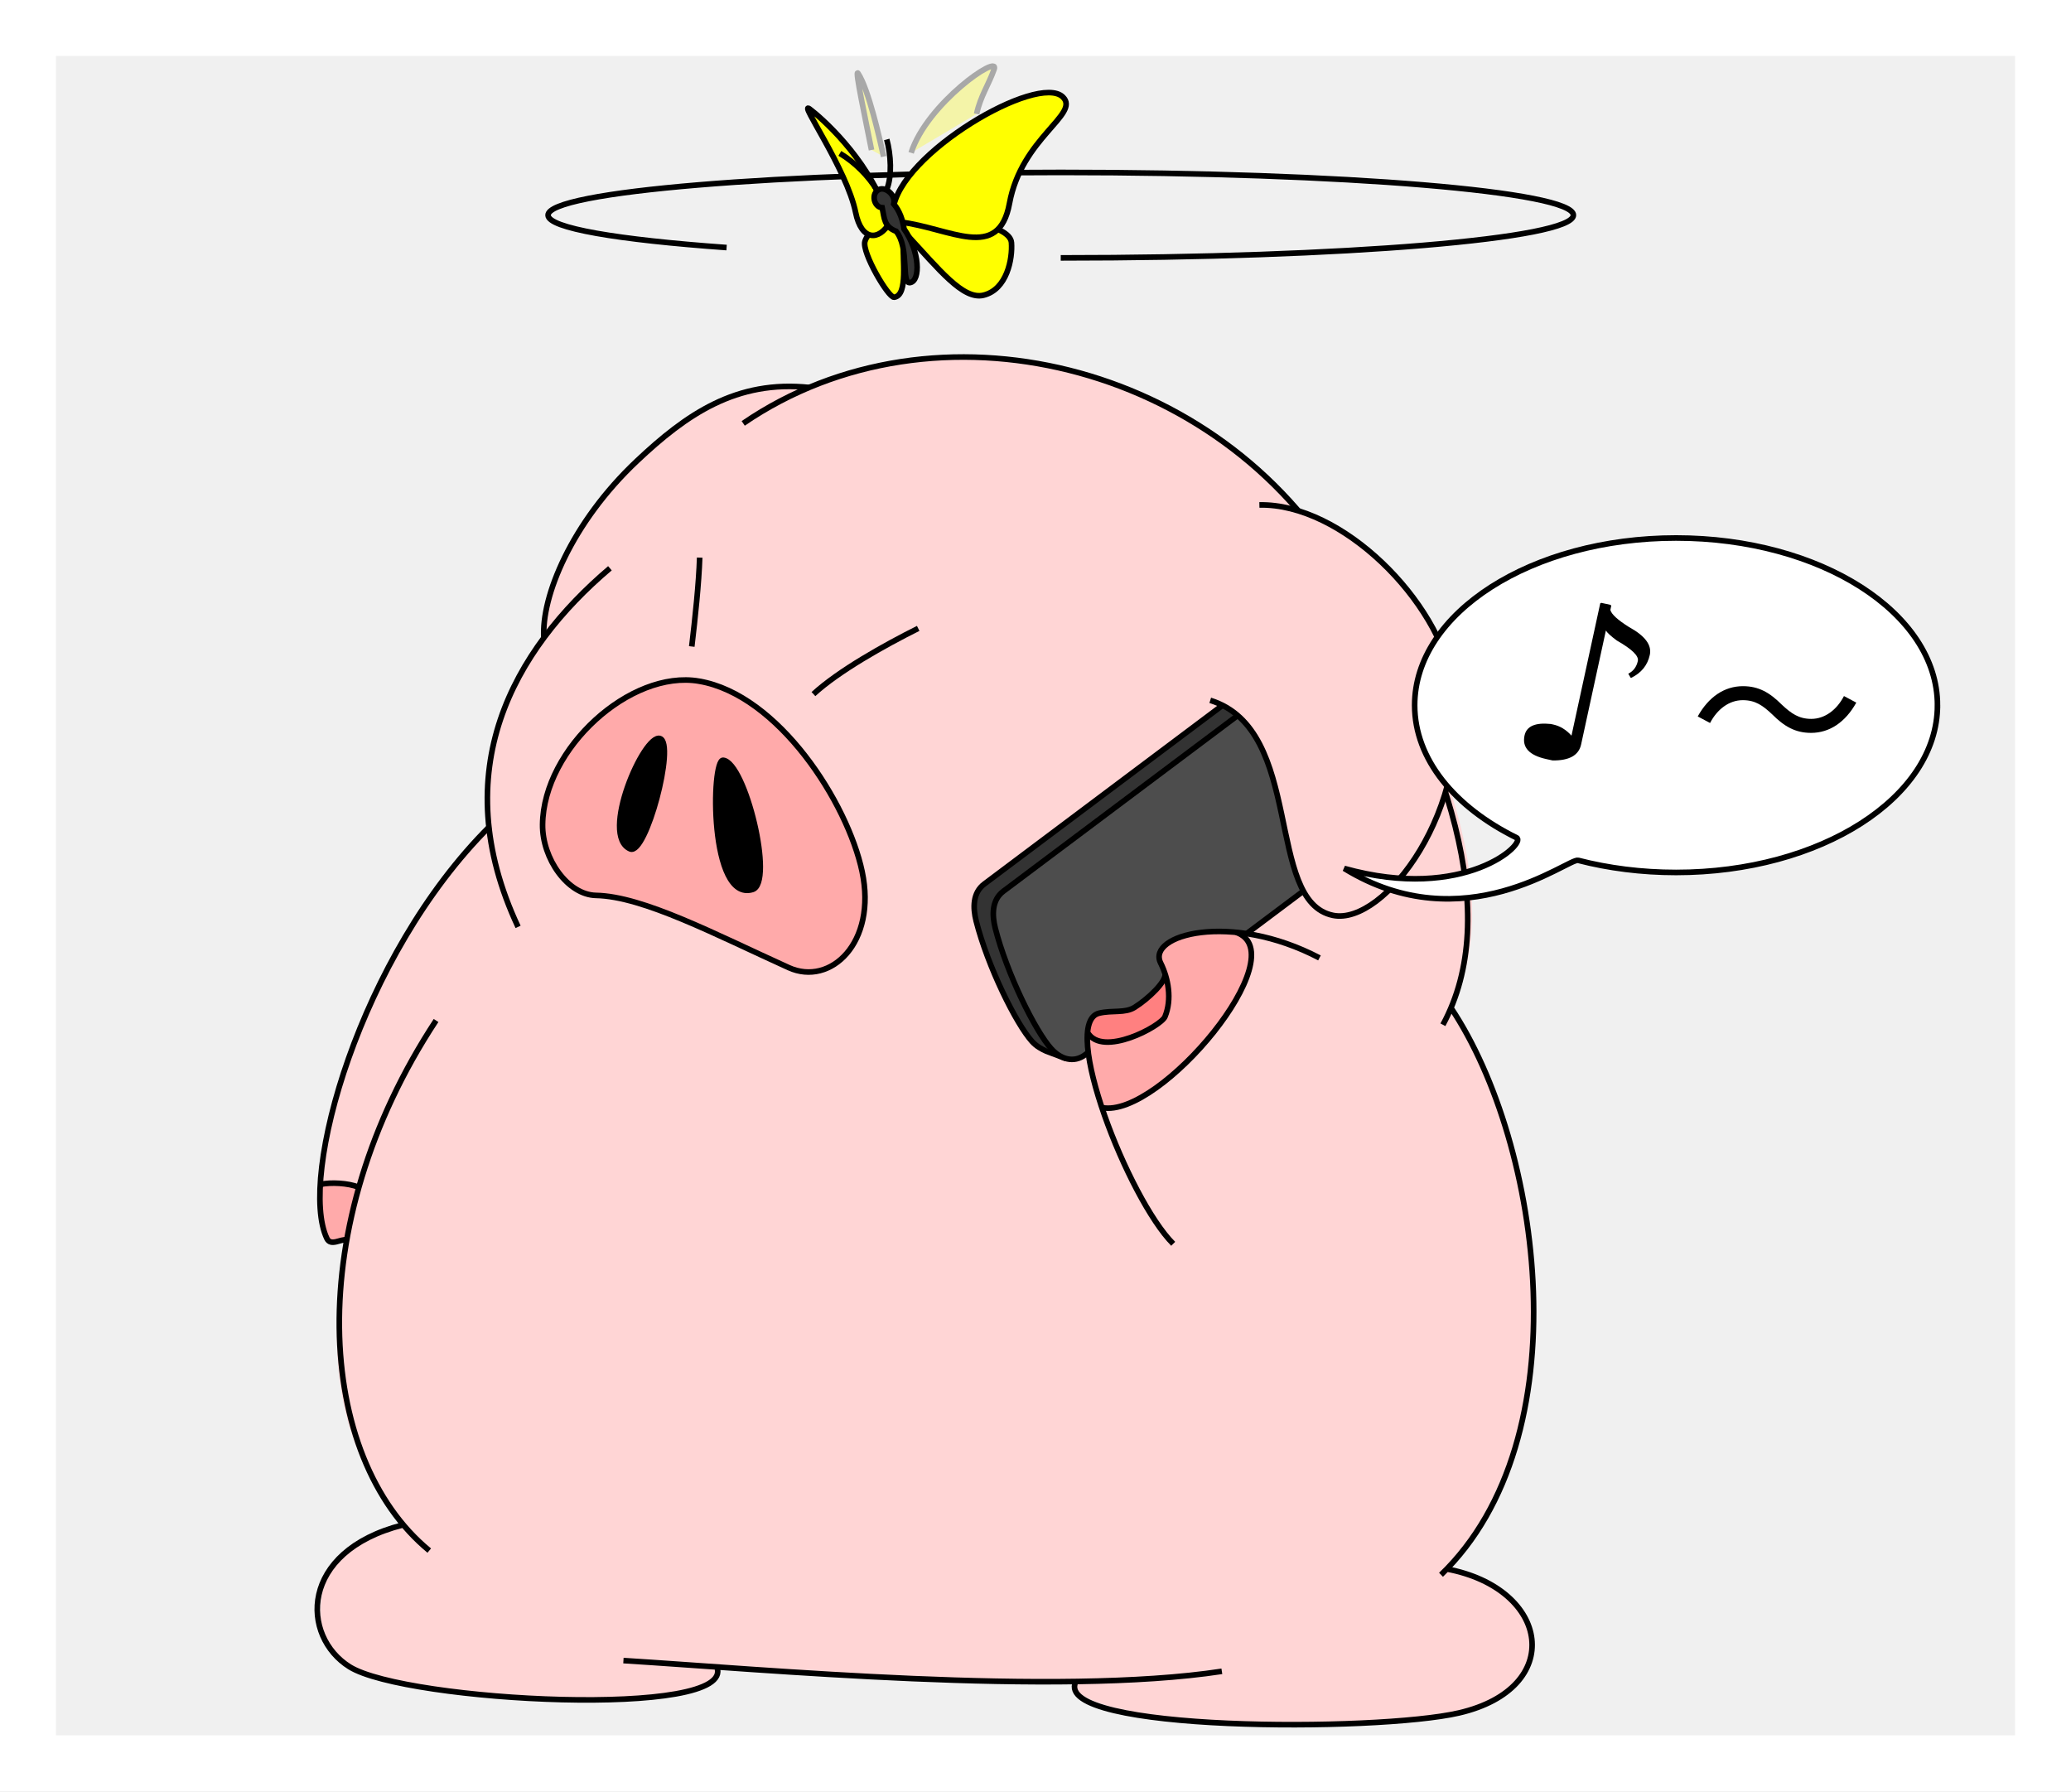
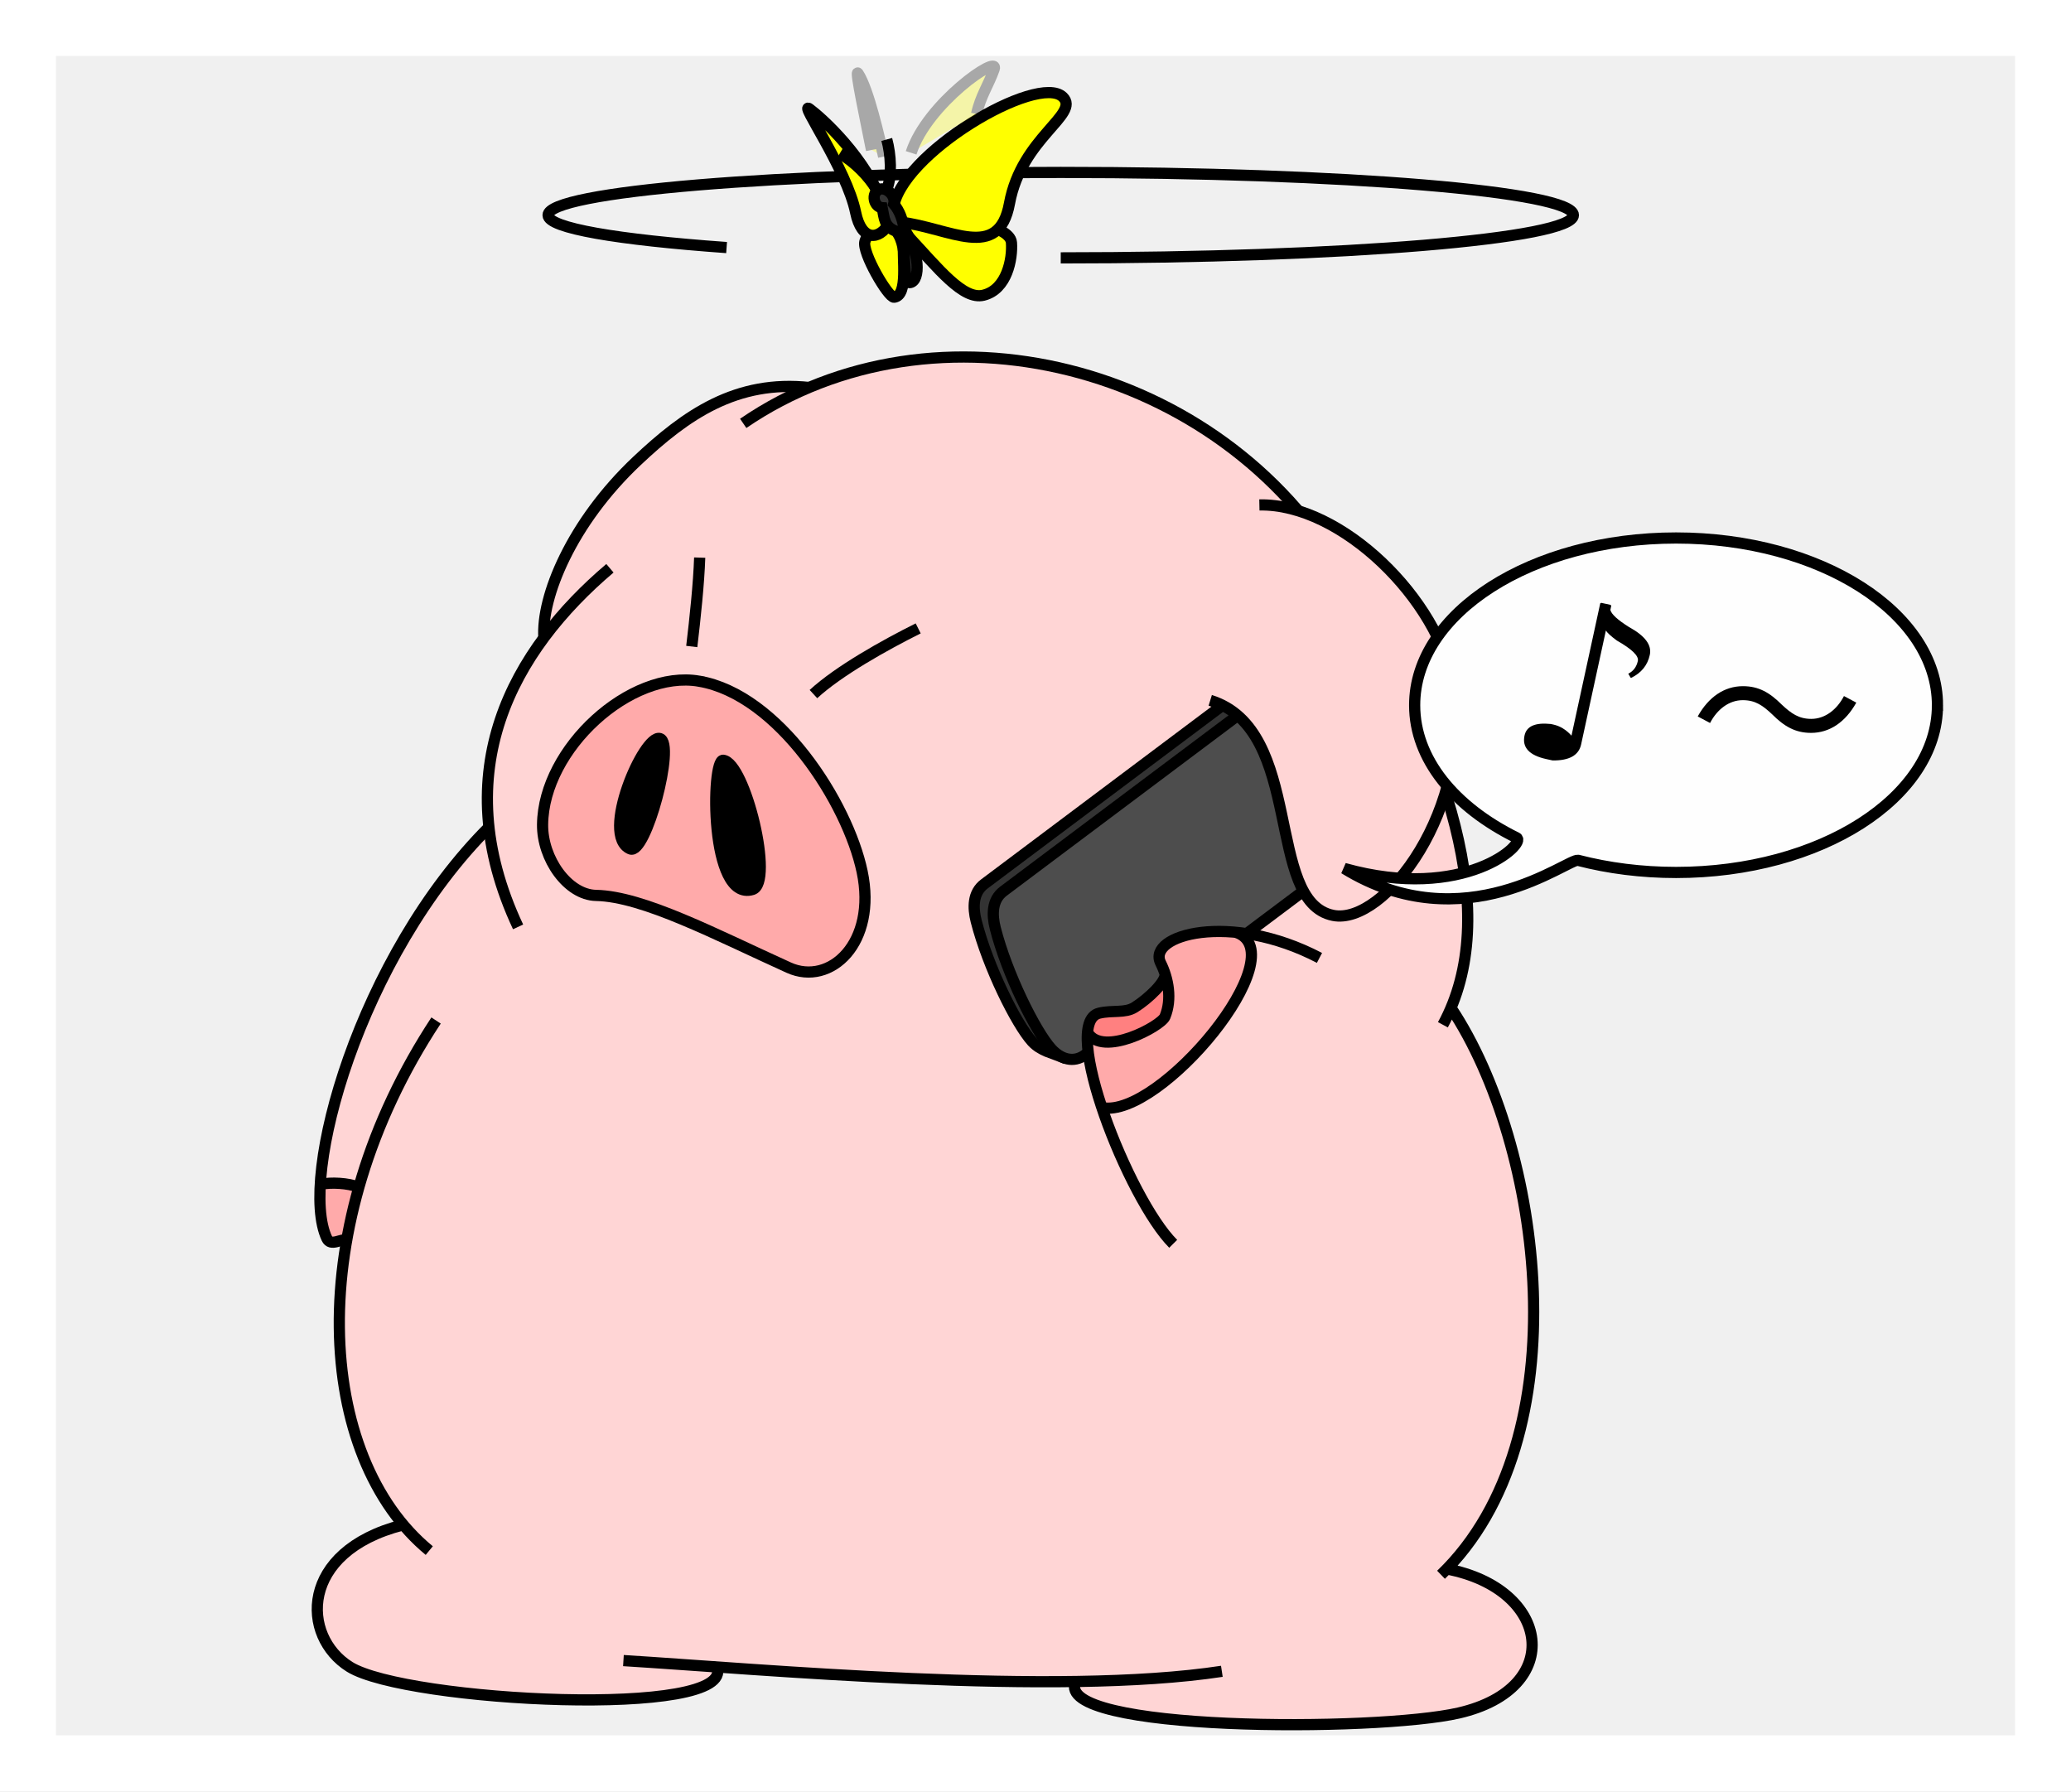
<svg xmlns="http://www.w3.org/2000/svg" width="370" height="320" id="svg2" version="1.1" enable-background="new">
  <defs id="defs4">
    </defs>
  <g id="layer2" style="display:none">
    <path style="fill:none;stroke:#0000ff;stroke-width:1px;stroke-linecap:butt;stroke-linejoin:miter;stroke-opacity:1" d="M 10,310 360,10" id="path3025" />
    <path style="fill:none;stroke:#0000ff;stroke-width:1px;stroke-linecap:butt;stroke-linejoin:miter;stroke-opacity:1" d="M 10,10 360,310" id="path3027" />
    <path style="fill:none;stroke:#ff0000;stroke-width:1px;stroke-linecap:butt;stroke-linejoin:miter;stroke-opacity:1;display:inline" d="m 10,0 0,320" id="path3006" />
    <path style="fill:none;stroke:#ff0000;stroke-width:1px;stroke-linecap:butt;stroke-linejoin:miter;stroke-opacity:1;display:inline" d="m 360,0 0,320" id="path3010" />
    <path style="fill:none;stroke:#ff0000;stroke-width:1px;stroke-linecap:butt;stroke-linejoin:miter;stroke-opacity:1;display:inline" d="M 0,10 370,10" id="path3016" />
    <path transform="translate(84.7158,27.7117)" style="fill:none;stroke:#ff0000;stroke-width:1px;stroke-linecap:butt;stroke-linejoin:miter;stroke-opacity:1;display:inline" d="m -84.716,282.288 370,0" id="path3018" />
  </g>
  <g style="display:inline" id="g3163" transform="translate(84.7158,27.7117)">
    <g id="layer2-7" style="display:none" transform="matrix(0.8509374,0,0,0.8509374,-81.77506,15.54719)">
      <path style="fill:none;stroke:#0000ff;stroke-width:1px;stroke-linecap:butt;stroke-linejoin:miter;stroke-opacity:1" d="M 10.004,310 359.996,10.004" id="path3025-4" />
      <path style="fill:none;stroke:#0000ff;stroke-width:1px;stroke-linecap:butt;stroke-linejoin:miter;stroke-opacity:1" d="M 10.004,10 359.996,310.004" id="path3027-2" />
      <path style="fill:none;stroke:#ff0000;stroke-width:1px;stroke-linecap:butt;stroke-linejoin:miter;stroke-opacity:1;display:inline" d="M 9.997,-0.001 10,320" id="path3006-7" />
      <path style="fill:none;stroke:#ff0000;stroke-width:1px;stroke-linecap:butt;stroke-linejoin:miter;stroke-opacity:1;display:inline" d="M 360.004,0.004 359.996,319.996" id="path3010-7" />
      <path style="fill:none;stroke:#ff0000;stroke-width:1px;stroke-linecap:butt;stroke-linejoin:miter;stroke-opacity:1;display:inline" d="M 0,10 370,10" id="path3016-9" />
      <path transform="translate(84.7158,27.7117)" style="fill:none;stroke:#ff0000;stroke-width:1px;stroke-linecap:butt;stroke-linejoin:miter;stroke-opacity:1;display:inline" d="m -84.715,282.291 370.003,-0.003" id="path3018-3" />
    </g>
    <path id="path10727-5" d="m 175.879,278.323 c -15.936,3.673 -69.529,2.556 -68.649,-5.564 -14.488,0.402 -46.585,-2.084 -63.951,-2.579 1.071,8.936 -55.582,5.342 -65.522,-0.141 -8.976,-4.951 -6.853,-23.202 9.442,-25.325 -10.684,-12.709 -14.33,-29.347 -9.87,-50.98 -1.309,-0.424 -1.833,1.83 -3.132,0.056 -7.364,-10.06 6.872,-50.625 28.56,-73.841 C 1.633,111.62 4.758,96.01 12.689,86.155 12.798,77.664 17.074,65.279 29.095,54.6 39.777,45.111 50.226,38.871 59.939,41.497 82.507,30.547 128.551,33.068 155.112,74.628 c 20.451,32 28.649,59.878 19.4,77.765 22.289,39.444 17.11,79.529 -0.758,100.108 24.965,7.846 14.402,22.992 2.126,25.822 z" style="fill:#ffd5d5;stroke:none;display:inline" />
-     <path id="path10715" d="M 59.977,41.522 C 46.817,40.093 37.866,46.346 29.079,54.63 17.379,65.659 11.947,78.912 12.456,86.271" style="fill:none;stroke:#000000;stroke-width:1;stroke-linecap:butt;stroke-linejoin:miter;stroke-opacity:1;display:inline" />
-     <path id="path10717" d="M 24.252,73.803 C 7.013,88.437 -5.237,109.951 7.844,137.865" style="fill:none;stroke:#000000;stroke-width:1;stroke-linecap:butt;stroke-linejoin:miter;stroke-opacity:1;display:inline" />
-     <path id="path10719" d="m 40.288,71.9 c -0.151,4.624 -0.814,10.825 -1.414,15.88" style="fill:none;stroke:#000000;stroke-width:1;stroke-linecap:butt;stroke-linejoin:miter;stroke-opacity:1;display:inline" />
-     <path id="path10721" d="M 79.327,84.546 C 73.309,87.55 65.127,92.127 60.611,96.279" style="fill:none;stroke:#000000;stroke-width:1;stroke-linecap:butt;stroke-linejoin:miter;stroke-opacity:1;display:inline" />
-     <path id="path10725" d="m 40.171,93.972 c 14.199,2.42 26.535,21.704 29.138,34.016 2.693,12.736 -5.669,20.528 -13.102,17.162 -13.141,-5.951 -26.012,-12.74 -34.435,-12.905 -5.058,-0.099 -9.623,-6.559 -9.552,-12.663 0.157,-13.6 15.694,-27.7 27.951,-25.611 z" style="fill:#ffaaaa;stroke:#000000;stroke-width:1;stroke-linecap:butt;stroke-linejoin:miter;stroke-opacity:1;display:inline" />
+     <path id="path10715" d="M 59.977,41.522 C 46.817,40.093 37.866,46.346 29.079,54.63 17.379,65.659 11.947,78.912 12.456,86.271" style="fill:none;stroke:#000000;stroke-width:2;stroke-linecap:butt;stroke-linejoin:miter;stroke-opacity:1;display:inline" />
+     <path id="path10717" d="M 24.252,73.803 C 7.013,88.437 -5.237,109.951 7.844,137.865" style="fill:none;stroke:#000000;stroke-width:2;stroke-linecap:butt;stroke-linejoin:miter;stroke-opacity:1;display:inline" />
+     <path id="path10719" d="m 40.288,71.9 c -0.151,4.624 -0.814,10.825 -1.414,15.88" style="fill:none;stroke:#000000;stroke-width:2;stroke-linecap:butt;stroke-linejoin:miter;stroke-opacity:1;display:inline" />
+     <path id="path10721" d="M 79.327,84.546 C 73.309,87.55 65.127,92.127 60.611,96.279" style="fill:none;stroke:#000000;stroke-width:2;stroke-linecap:butt;stroke-linejoin:miter;stroke-opacity:1;display:inline" />
+     <path id="path10725" d="m 40.171,93.972 c 14.199,2.42 26.535,21.704 29.138,34.016 2.693,12.736 -5.669,20.528 -13.102,17.162 -13.141,-5.951 -26.012,-12.74 -34.435,-12.905 -5.058,-0.099 -9.623,-6.559 -9.552,-12.663 0.157,-13.6 15.694,-27.7 27.951,-25.611 z" style="fill:#ffaaaa;stroke:#000000;stroke-width:2;stroke-linecap:butt;stroke-linejoin:miter;stroke-opacity:1;display:inline" />
    <path style="fill:#ffaaaa;stroke:none" d="m -27.446,183.829 c 1.841,-0.58 4.863,-0.122 6.74,0.549 l -1.982,9.455 c -1.135,-0.071 -1.991,0.885 -3.111,0.427 -1.726,-0.705 -2.001,-7.896 -1.647,-10.431 z" id="path5244" />
-     <path id="path10727" d="m 172.735,253.607 c 25.275,-24.373 18.087,-76.797 1.796,-101.253 m -1.461,3 c 10.627,-19.671 1.187,-48.033 -17.985,-80.815 C 133.271,37.241 82.439,24.392 48.065,47.921 M 173.766,252.573 c 18.556,3.514 21.223,21.323 2.151,25.722 -14.737,3.399 -72.567,3.381 -68.46,-5.563 m 26.121,-1.879 c -29.554,4.505 -82.306,-0.398 -106.913,-1.918 m 16.694,1.145 c 3.591,9.309 -55.557,6.238 -65.604,-0.023 -8.732,-5.442 -9.074,-20.592 9.44,-25.334 m 4.781,4.563 c -20.27,-16.697 -22.982,-57.963 1.216,-94.695" style="fill:none;stroke:#000000;stroke-width:1;stroke-linecap:butt;stroke-linejoin:miter;stroke-opacity:1;display:inline" />
-     <path id="path10729" d="m 2.783,119.911 c -23.288,23.162 -34.24,62.758 -29.103,73.61 0.704,1.487 2.507,0.025 3.627,0.257" style="fill:none;stroke:#000000;stroke-width:1;stroke-linecap:butt;stroke-linejoin:miter;stroke-opacity:1;display:inline" />
-     <path id="path10731" d="m 49.716,131.19 c -7.716,2.313 -7.383,-23.302 -5.231,-23.088 3.919,0.391 9.177,21.905 5.231,23.088 z" style="fill:#000000;stroke:#000000;stroke-width:1;stroke-linecap:butt;stroke-linejoin:miter;stroke-opacity:1;display:inline" />
-     <path id="path10733" d="m 33.181,104.22 c 2.822,0.842 -2.503,20.916 -5.297,19.72 -5.51,-2.359 2.46,-20.566 5.297,-19.72 z" style="fill:#000000;stroke:#000000;stroke-width:1;stroke-linecap:butt;stroke-linejoin:miter;stroke-opacity:1;display:inline" />
-     <path style="fill:none;stroke:#000000;stroke-width:1;stroke-linecap:butt;stroke-linejoin:miter;stroke-opacity:1" d="m -27.416,183.86 c 1.771,-0.401 4.905,-0.239 6.71,0.488" id="path5242" />
+     <path id="path10727" d="m 172.735,253.607 c 25.275,-24.373 18.087,-76.797 1.796,-101.253 m -1.461,3 c 10.627,-19.671 1.187,-48.033 -17.985,-80.815 C 133.271,37.241 82.439,24.392 48.065,47.921 M 173.766,252.573 c 18.556,3.514 21.223,21.323 2.151,25.722 -14.737,3.399 -72.567,3.381 -68.46,-5.563 m 26.121,-1.879 c -29.554,4.505 -82.306,-0.398 -106.913,-1.918 m 16.694,1.145 c 3.591,9.309 -55.557,6.238 -65.604,-0.023 -8.732,-5.442 -9.074,-20.592 9.44,-25.334 m 4.781,4.563 c -20.27,-16.697 -22.982,-57.963 1.216,-94.695" style="fill:none;stroke:#000000;stroke-width:2;stroke-linecap:butt;stroke-linejoin:miter;stroke-opacity:1;display:inline" />
+     <path id="path10729" d="m 2.783,119.911 c -23.288,23.162 -34.24,62.758 -29.103,73.61 0.704,1.487 2.507,0.025 3.627,0.257" style="fill:none;stroke:#000000;stroke-width:2;stroke-linecap:butt;stroke-linejoin:miter;stroke-opacity:1;display:inline" />
+     <path id="path10731" d="m 49.716,131.19 c -7.716,2.313 -7.383,-23.302 -5.231,-23.088 3.919,0.391 9.177,21.905 5.231,23.088 z" style="fill:#000000;stroke:#000000;stroke-width:2;stroke-linecap:butt;stroke-linejoin:miter;stroke-opacity:1;display:inline" />
+     <path id="path10733" d="m 33.181,104.22 c 2.822,0.842 -2.503,20.916 -5.297,19.72 -5.51,-2.359 2.46,-20.566 5.297,-19.72 z" style="fill:#000000;stroke:#000000;stroke-width:2;stroke-linecap:butt;stroke-linejoin:miter;stroke-opacity:1;display:inline" />
+     <path style="fill:none;stroke:#000000;stroke-width:2;stroke-linecap:butt;stroke-linejoin:miter;stroke-opacity:1" d="m -27.416,183.86 c 1.771,-0.401 4.905,-0.239 6.71,0.488" id="path5242" />
  </g>
  <g id="layer13" style="display:inline">
-     <path id="path10765-2" d="m 190.399,189.089 -3.471,-1.305 c -0.815,-0.366 -1.75,-0.858 -2.53,-1.717 -2.849,-3.14 -7.917,-13.376 -9.997,-21.522 -0.615,-2.407 -0.617,-5.077 1.458,-6.633 l 44.822,-33.617 c 0.945,-0.709 2.44,-0.814 3.449,-0.592 l 3.471,1.305" style="fill:#333333;stroke:#000000;stroke-width:1;stroke-linecap:butt;stroke-linejoin:miter;stroke-opacity:1;display:inline" />
-     <path id="rect10741" d="m 230.166,126.643 c 4.783,4.376 9.351,17.287 9.997,21.522 0.375,2.456 0.617,5.077 -1.458,6.633 l -44.822,33.617 c -2.075,1.556 -4.403,0.783 -6.068,-1.061 -2.841,-3.146 -7.917,-13.376 -9.997,-21.522 -0.615,-2.407 -0.617,-5.077 1.458,-6.633 l 44.822,-33.617 c 2.075,-1.556 4.235,-0.617 6.068,1.061 z" style="fill:#4d4d4d;stroke:#000000;stroke-width:1;display:inline" />
+     <path id="path10765-2" d="m 190.399,189.089 -3.471,-1.305 c -0.815,-0.366 -1.75,-0.858 -2.53,-1.717 -2.849,-3.14 -7.917,-13.376 -9.997,-21.522 -0.615,-2.407 -0.617,-5.077 1.458,-6.633 l 44.822,-33.617 c 0.945,-0.709 2.44,-0.814 3.449,-0.592 l 3.471,1.305" style="fill:#333333;stroke:#000000;stroke-width:2;stroke-linecap:butt;stroke-linejoin:miter;stroke-opacity:1;display:inline" />
+     <path id="rect10741" d="m 230.166,126.643 c 4.783,4.376 9.351,17.287 9.997,21.522 0.375,2.456 0.617,5.077 -1.458,6.633 l -44.822,33.617 c -2.075,1.556 -4.403,0.783 -6.068,-1.061 -2.841,-3.146 -7.917,-13.376 -9.997,-21.522 -0.615,-2.407 -0.617,-5.077 1.458,-6.633 l 44.822,-33.617 c 2.075,-1.556 4.235,-0.617 6.068,1.061 z" style="fill:#4d4d4d;stroke:#000000;stroke-width:2;display:inline" />
  </g>
  <g id="layer12" style="display:inline">
-     <path id="path10723" d="m 225,90.202 c 14.702,-0.305 32.134,17.016 34.604,32.075 3.647,22.232 -12.338,43.077 -21.426,41.251 -12.256,-2.464 -5.039,-33.171 -21.96,-38.419" style="fill:#ffd5d5;stroke:#000000;stroke-width:1;stroke-linecap:butt;stroke-linejoin:miter;stroke-opacity:1;display:inline" />
+     <path id="path10723" d="m 225,90.202 c 14.702,-0.305 32.134,17.016 34.604,32.075 3.647,22.232 -12.338,43.077 -21.426,41.251 -12.256,-2.464 -5.039,-33.171 -21.96,-38.419" style="fill:#ffd5d5;stroke:#000000;stroke-width:2;stroke-linecap:butt;stroke-linejoin:miter;stroke-opacity:1;display:inline" />
  </g>
  <g id="layer4" style="display:inline">
-     <path style="fill:none;stroke:#000000;display:inline" d="m 129.811,44.224 c -19.528,-1.4 -31.895,-3.474 -31.895,-5.789 0,-4.215 41.007,-7.633 91.592,-7.633 50.585,0 91.592,3.417 91.592,7.633 0,4.215 -41.007,7.633 -91.592,7.633" id="path5413" />
-     <path style="fill:#ffff00;stroke:#000000;stroke-width:1px;stroke-linecap:butt;stroke-linejoin:miter;stroke-opacity:1;display:inline" d="m 161.593,39.723 c 7.469,-1.411 18.858,0.22 19.112,3.625 0.213,2.861 -0.78,8.369 -5.011,9.392 -3.639,0.88 -7.956,-4.653 -13.641,-10.77" id="path5331" />
-     <path style="fill:#ffff00;stroke:#000000;stroke-width:1px;stroke-linecap:butt;stroke-linejoin:miter;stroke-opacity:1;display:inline" d="m 159.107,39.729 c -2.054,0.64 -4.101,1.698 -4.585,3.413 -0.558,1.976 4.19,10.07 5.216,9.956 2.604,-0.29 1.414,-7.162 1.693,-9.599" id="path5333" />
-     <path style="fill:#ffff00;stroke:#000000;stroke-width:1px;stroke-linecap:butt;stroke-linejoin:miter;stroke-opacity:1;display:inline" d="m 159.547,37.504 c 1.022,-9.963 25.918,-24.551 30.354,-20.164 3.119,3.084 -7.389,7.242 -9.549,18.995 -1.932,10.511 -10.628,4.378 -19.55,3.328" id="path5327" />
-     <path style="fill:#ffff00;stroke:#000000;stroke-width:1px;stroke-linecap:butt;stroke-linejoin:miter;stroke-opacity:1;display:inline" d="m 158.157,37.496 c -3.404,-9.455 -11.477,-16.52 -13.52,-18.04 -2.104,-1.566 6.642,10.723 8.231,18.511 1.044,5.118 4.169,5.073 6.062,1.827" id="path5329" />
-     <path style="fill:#333333;stroke:#000000;stroke-width:1px;stroke-linecap:butt;stroke-linejoin:miter;stroke-opacity:1;display:inline" d="m 160.106,41.321 c 2.448,3.01 0.826,9.468 2.508,9.163 1.862,-0.338 1.727,-5.575 -1.096,-9.58 -0.247,-1.65 -0.779,-3.211 -1.846,-4.473 0.403,-1.614 -1.446,-3.062 -2.562,-2.603 -1.58,0.651 -0.996,3.193 0.5,3.276 0.397,1.917 0.329,3.401 2.496,4.217 z" id="path5335" />
-     <path style="fill:none;stroke:#000000;stroke-width:1px;stroke-linecap:butt;stroke-linejoin:miter;stroke-opacity:1;display:inline" d="m 158.412,33.863 c 1,-2.351 0.747,-6.295 0.014,-8.952" id="path5337" />
-     <path style="fill:none;stroke:#000000;stroke-width:1px;stroke-linecap:butt;stroke-linejoin:miter;stroke-opacity:1;display:inline" d="m 156.659,33.946 c -1.487,-2.485 -3.903,-4.931 -6.613,-6.546" id="path5339" />
-     <path style="opacity:0.3;fill:#ffff00;stroke:#000000;stroke-width:1px;stroke-linecap:butt;stroke-linejoin:miter;stroke-opacity:1;display:inline" d="m 162.779,27.3 c 2.841,-8.845 15.826,-17.762 14.842,-14.959 -0.987,2.814 -2.461,4.843 -3.142,8.013" id="path5389" />
-     <path style="opacity:0.3;fill:#ffff00;stroke:#000000;stroke-width:1px;stroke-linecap:butt;stroke-linejoin:miter;stroke-opacity:1;display:inline" d="m 157.866,27.973 c -0.657,-2.985 -2.674,-12.032 -4.568,-14.872 -0.667,-1.001 1.476,8.911 2.405,13.693" id="path5391" />
+     <path style="fill:none;stroke:#000000;stroke-width:2;display:inline" d="m 129.811,44.224 c -19.528,-1.4 -31.895,-3.474 -31.895,-5.789 0,-4.215 41.007,-7.633 91.592,-7.633 50.585,0 91.592,3.417 91.592,7.633 0,4.215 -41.007,7.633 -91.592,7.633" id="path5413" />
+     <path style="fill:#ffff00;stroke:#000000;stroke-width:2;stroke-linecap:butt;stroke-linejoin:miter;stroke-opacity:1;display:inline" d="m 161.593,39.723 c 7.469,-1.411 18.858,0.22 19.112,3.625 0.213,2.861 -0.78,8.369 -5.011,9.392 -3.639,0.88 -7.956,-4.653 -13.641,-10.77" id="path5331" />
+     <path style="fill:#ffff00;stroke:#000000;stroke-width:2;stroke-linecap:butt;stroke-linejoin:miter;stroke-opacity:1;display:inline" d="m 159.107,39.729 c -2.054,0.64 -4.101,1.698 -4.585,3.413 -0.558,1.976 4.19,10.07 5.216,9.956 2.604,-0.29 1.414,-7.162 1.693,-9.599" id="path5333" />
+     <path style="fill:#ffff00;stroke:#000000;stroke-width:2;stroke-linecap:butt;stroke-linejoin:miter;stroke-opacity:1;display:inline" d="m 159.547,37.504 c 1.022,-9.963 25.918,-24.551 30.354,-20.164 3.119,3.084 -7.389,7.242 -9.549,18.995 -1.932,10.511 -10.628,4.378 -19.55,3.328" id="path5327" />
+     <path style="fill:#ffff00;stroke:#000000;stroke-width:2;stroke-linecap:butt;stroke-linejoin:miter;stroke-opacity:1;display:inline" d="m 158.157,37.496 c -3.404,-9.455 -11.477,-16.52 -13.52,-18.04 -2.104,-1.566 6.642,10.723 8.231,18.511 1.044,5.118 4.169,5.073 6.062,1.827" id="path5329" />
+     <path style="fill:#333333;stroke:#000000;stroke-width:2;stroke-linecap:butt;stroke-linejoin:miter;stroke-opacity:1;display:inline" d="m 160.106,41.321 c 2.448,3.01 0.826,9.468 2.508,9.163 1.862,-0.338 1.727,-5.575 -1.096,-9.58 -0.247,-1.65 -0.779,-3.211 -1.846,-4.473 0.403,-1.614 -1.446,-3.062 -2.562,-2.603 -1.58,0.651 -0.996,3.193 0.5,3.276 0.397,1.917 0.329,3.401 2.496,4.217 z" id="path5335" />
+     <path style="fill:none;stroke:#000000;stroke-width:2;stroke-linecap:butt;stroke-linejoin:miter;stroke-opacity:1;display:inline" d="m 158.412,33.863 c 1,-2.351 0.747,-6.295 0.014,-8.952" id="path5337" />
+     <path style="fill:none;stroke:#000000;stroke-width:2;stroke-linecap:butt;stroke-linejoin:miter;stroke-opacity:1;display:inline" d="m 156.659,33.946 c -1.487,-2.485 -3.903,-4.931 -6.613,-6.546" id="path5339" />
+     <path style="opacity:0.3;fill:#ffff00;stroke:#000000;stroke-width:2;stroke-linecap:butt;stroke-linejoin:miter;stroke-opacity:1;display:inline" d="m 162.779,27.3 c 2.841,-8.845 15.826,-17.762 14.842,-14.959 -0.987,2.814 -2.461,4.843 -3.142,8.013" id="path5389" />
+     <path style="opacity:0.3;fill:#ffff00;stroke:#000000;stroke-width:2;stroke-linecap:butt;stroke-linejoin:miter;stroke-opacity:1;display:inline" d="m 157.866,27.973 c -0.657,-2.985 -2.674,-12.032 -4.568,-14.872 -0.667,-1.001 1.476,8.911 2.405,13.693" id="path5391" />
  </g>
  <g id="layer11" style="display:inline">
    <path id="path10735-78" d="m 235.689,171.256 c -15.621,-8.884 -31.249,-3.89 -28.379,0.902 0.275,0.459 0.745,1.44 0.795,1.949 0.114,1.171 -2.929,4.408 -5.444,5.983 -1.722,1.079 -3.939,0.47 -6.327,1.035 -7.114,1.684 5.217,33.176 13.223,41.203" style="fill:#ffd5d5;stroke:none;display:inline" />
    <path id="path10735-7" d="m 196.461,180.959 c 2.388,-0.565 4.604,0.044 6.327,-1.035 2.514,-1.575 5.97,-4.692 5.444,-5.983 l -0.795,-1.949 c -2.109,-5.173 9.71,-6.118 13.172,-5.516 12.079,4.171 -15.031,34.103 -23.706,31.455 -1.517,-3.309 -5.231,-15.752 -0.442,-16.971 z" style="fill:#ffaaaa;stroke:none;display:inline" />
    <path id="path10735-7-2" d="m 202.639,179.958 c -1.436,0.856 -3.94,0.468 -6.327,1.035 -1.2,0.285 -2.516,2.436 -2.057,3.477 1.966,4.461 12.969,-0.607 13.807,-2.843 1.185,-3.163 0.603,-6.839 -0.377,-8.627 1.184,2.911 -2.498,5.438 -5.046,6.958 z" style="fill:#ff8080;stroke:none;display:inline" />
-     <path id="path10735" d="m 235.734,171.122 c -15.931,-8.341 -30.872,-4.097 -28.379,0.902 1.377,2.762 2.066,6.481 0.774,9.601 -0.703,1.696 -11.16,7.32 -13.807,2.843 m 13.827,-10.495 c 0.198,1.38 -2.929,4.408 -5.444,5.983 -1.722,1.079 -3.939,0.47 -6.327,1.035 -7.114,1.684 5.217,33.176 13.223,41.203" style="fill:none;stroke:#000000;stroke-width:1;stroke-linecap:butt;stroke-linejoin:miter;stroke-opacity:1;display:inline" />
-     <path id="path10737" d="m 220.872,166.563 c 10.828,3.849 -13.658,33.252 -23.938,31.312" style="fill:none;stroke:#000000;stroke-width:1;stroke-linecap:butt;stroke-linejoin:miter;stroke-opacity:1;display:inline" />
+     <path id="path10735" d="m 235.734,171.122 c -15.931,-8.341 -30.872,-4.097 -28.379,0.902 1.377,2.762 2.066,6.481 0.774,9.601 -0.703,1.696 -11.16,7.32 -13.807,2.843 m 13.827,-10.495 c 0.198,1.38 -2.929,4.408 -5.444,5.983 -1.722,1.079 -3.939,0.47 -6.327,1.035 -7.114,1.684 5.217,33.176 13.223,41.203" style="fill:none;stroke:#000000;stroke-width:2;stroke-linecap:butt;stroke-linejoin:miter;stroke-opacity:1;display:inline" />
+     <path id="path10737" d="m 220.872,166.563 c 10.828,3.849 -13.658,33.252 -23.938,31.312" style="fill:none;stroke:#000000;stroke-width:2;stroke-linecap:butt;stroke-linejoin:miter;stroke-opacity:1;display:inline" />
  </g>
  <g id="layer15" style="display:inline">
-     <path style="fill:#ffffff;fill-opacity:1;stroke:#000000;stroke-width:1" d="m 346.142,125.982 c 0,16.5 -20.909,29.875 -46.702,29.875 -6.183,0 -12.085,-0.769 -17.486,-2.165 -1.748,-0.452 -20.322,14.653 -41.8,1.447 21.588,6.041 32.665,-4.562 30.797,-5.483 -11.076,-5.463 -18.212,-14.035 -18.212,-23.674 0,-16.5 20.909,-29.875 46.702,-29.875 25.793,0 46.702,13.376 46.702,29.875 z" id="path16124" />
+     <path style="fill:#fefefe;fill-opacity:1;stroke:#000000;stroke-width:2" d="m 346.142,125.982 c 0,16.5 -20.909,29.875 -46.702,29.875 -6.183,0 -12.085,-0.769 -17.486,-2.165 -1.748,-0.452 -20.322,14.653 -41.8,1.447 21.588,6.041 32.665,-4.562 30.797,-5.483 -11.076,-5.463 -18.212,-14.035 -18.212,-23.674 0,-16.5 20.909,-29.875 46.702,-29.875 25.793,0 46.702,13.376 46.702,29.875 z" id="path16124" />
    <text xml:space="preserve" style="font-size:40px;font-style:normal;font-weight:normal;line-height:125%;letter-spacing:0px;word-spacing:0px;fill:#000000;fill-opacity:1;stroke:none;font-family:Sans" x="290.704" y="73.625" id="text16126" transform="matrix(0.9771807,0.2124098,-0.2124098,0.9771807,0,0)">
      <tspan id="tspan16128" x="290.704" y="73.625" style="font-style:normal;font-variant:normal;font-weight:bold;font-stretch:normal;font-family:FOT-TsukuMin Pro;-inkscape-font-specification:FOT-TsukuMin Pro Bold">♪</tspan>
    </text>
    <text xml:space="preserve" style="font-size:30.917px;font-style:normal;font-weight:normal;line-height:125%;letter-spacing:0px;word-spacing:0px;fill:#000000;fill-opacity:1;stroke:none;font-family:Sans" x="302.014" y="138.5" id="text16130">
      <tspan id="tspan16132" x="302.014" y="138.5">～</tspan>
    </text>
  </g>
  <g id="layer7" style="display:inline;">
    <path style="fill:#ffffff;stroke:none;display:inline" d="m 0,0 0,320 370,0 0,-320 -10,10 0,300 -350,0 0,-300 350,0 10,-10 z" id="path21072" />
  </g>
</svg>
